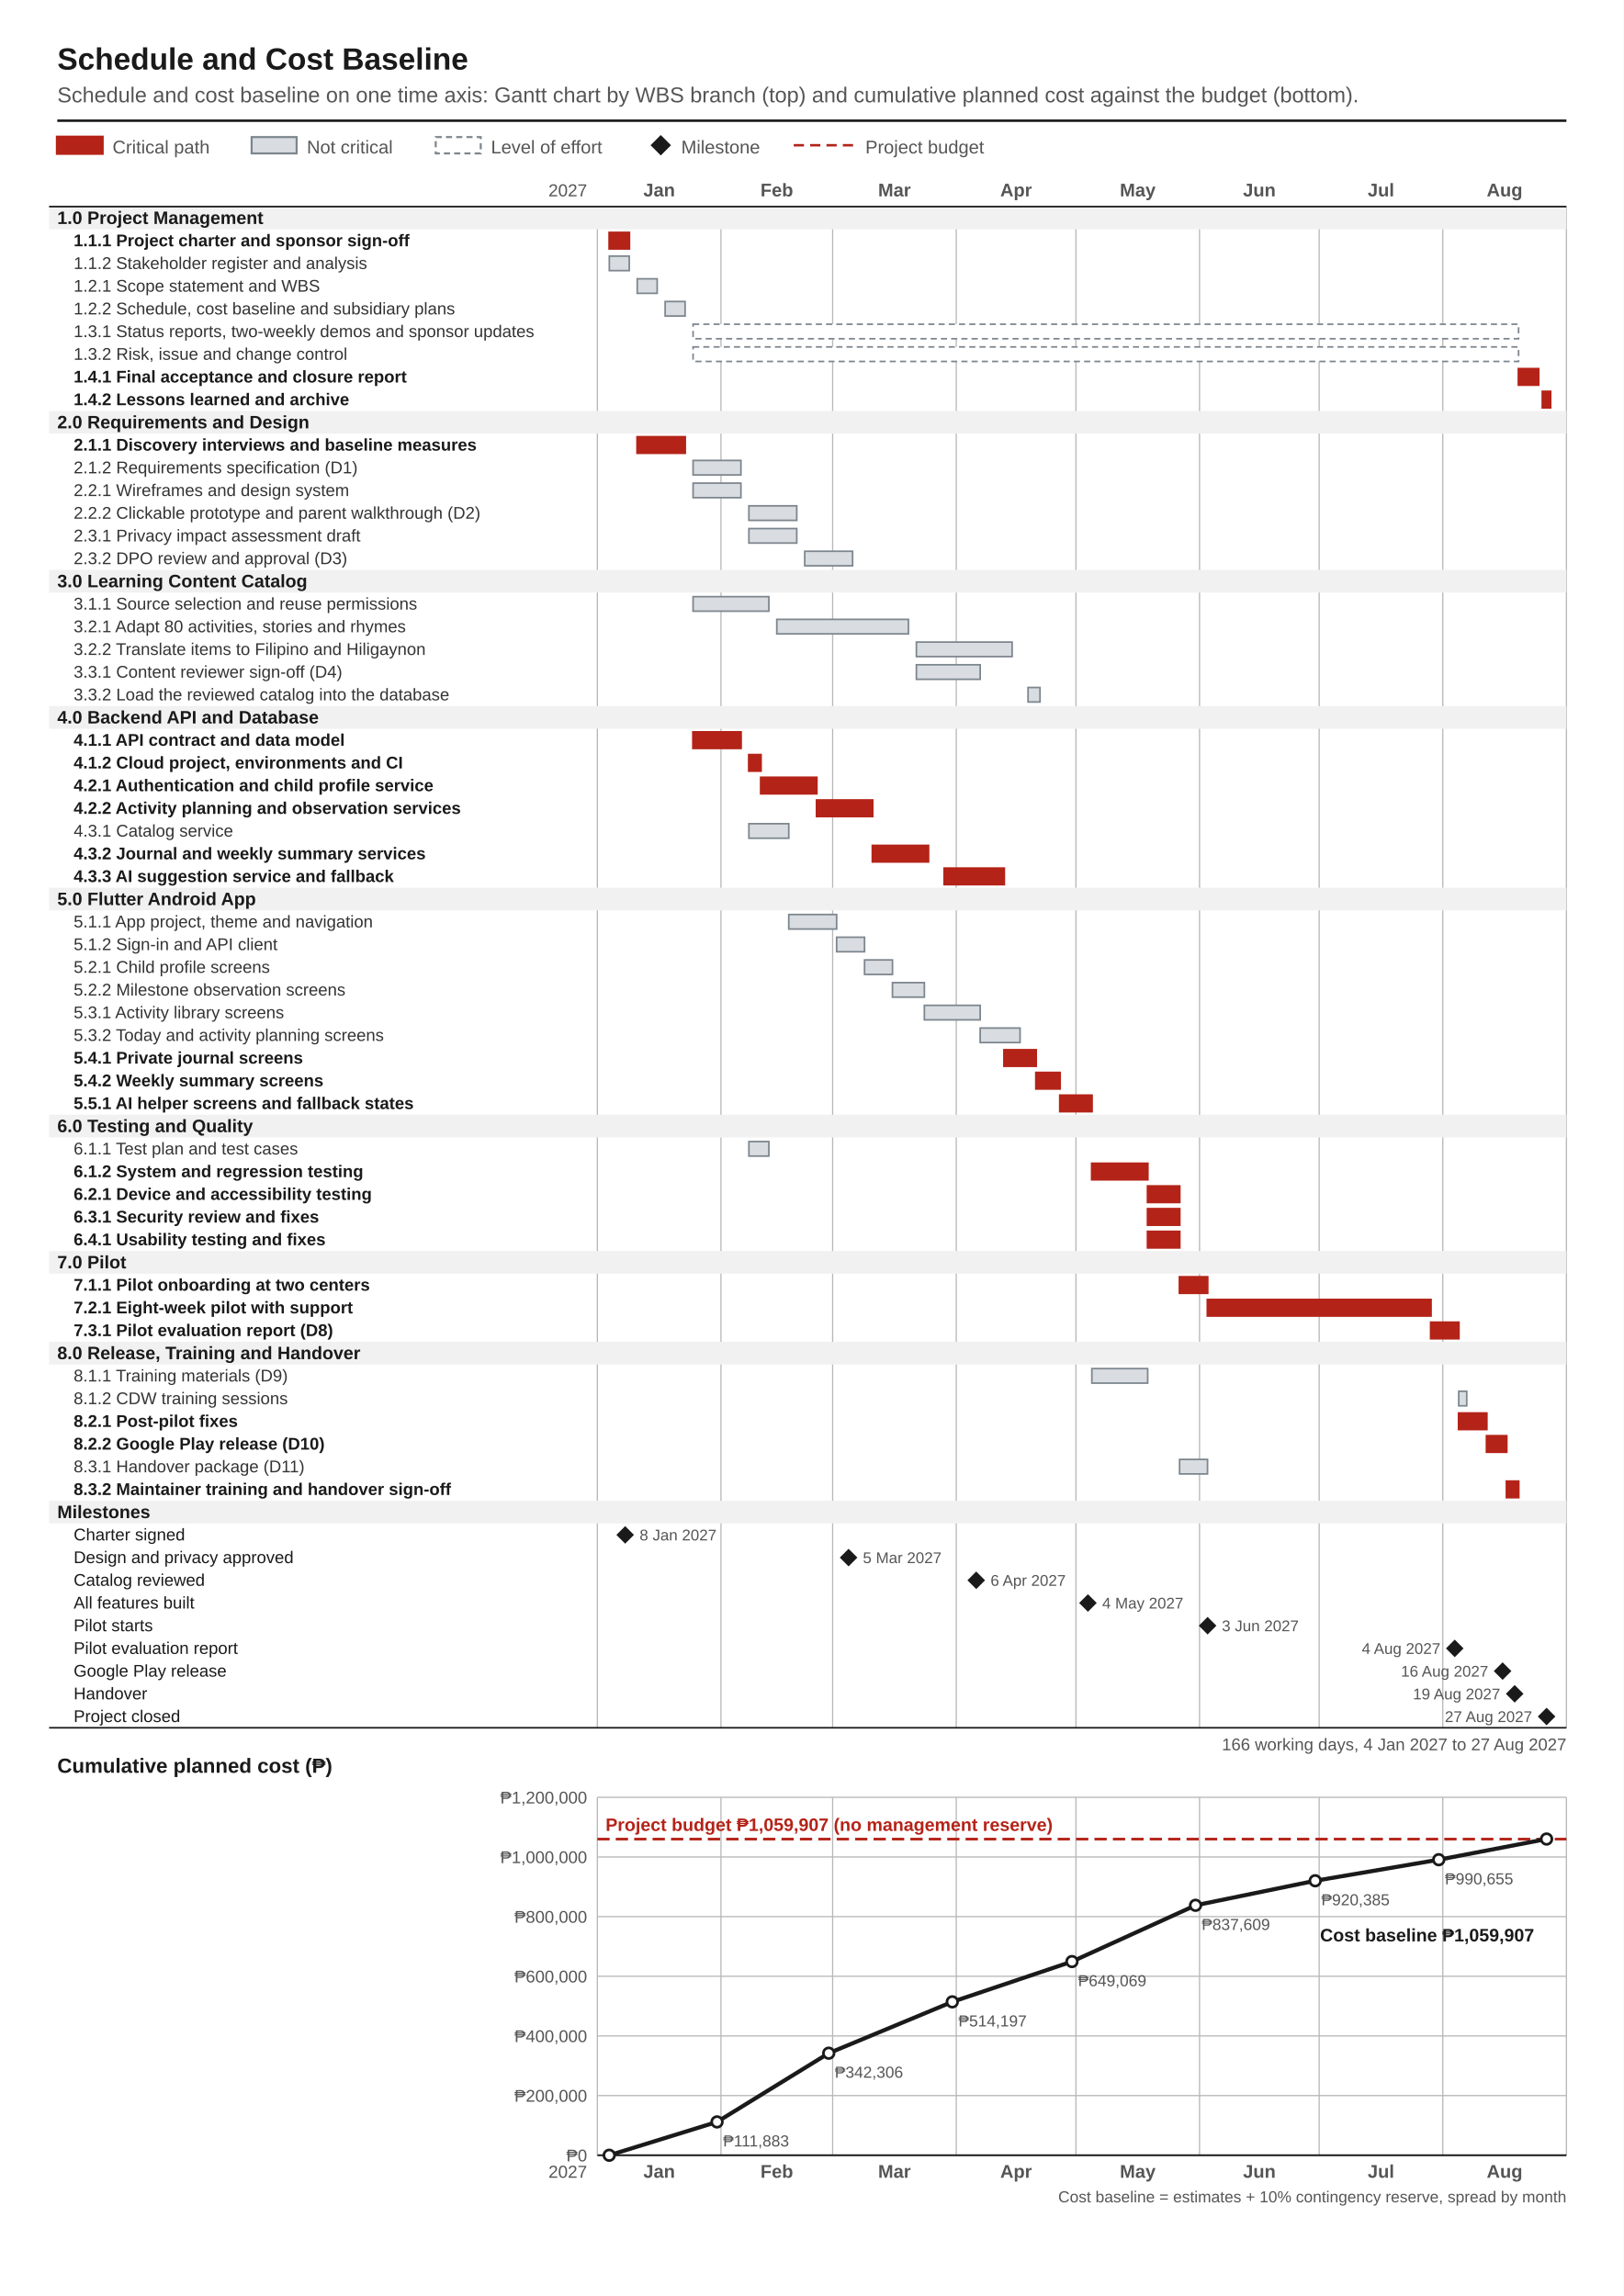
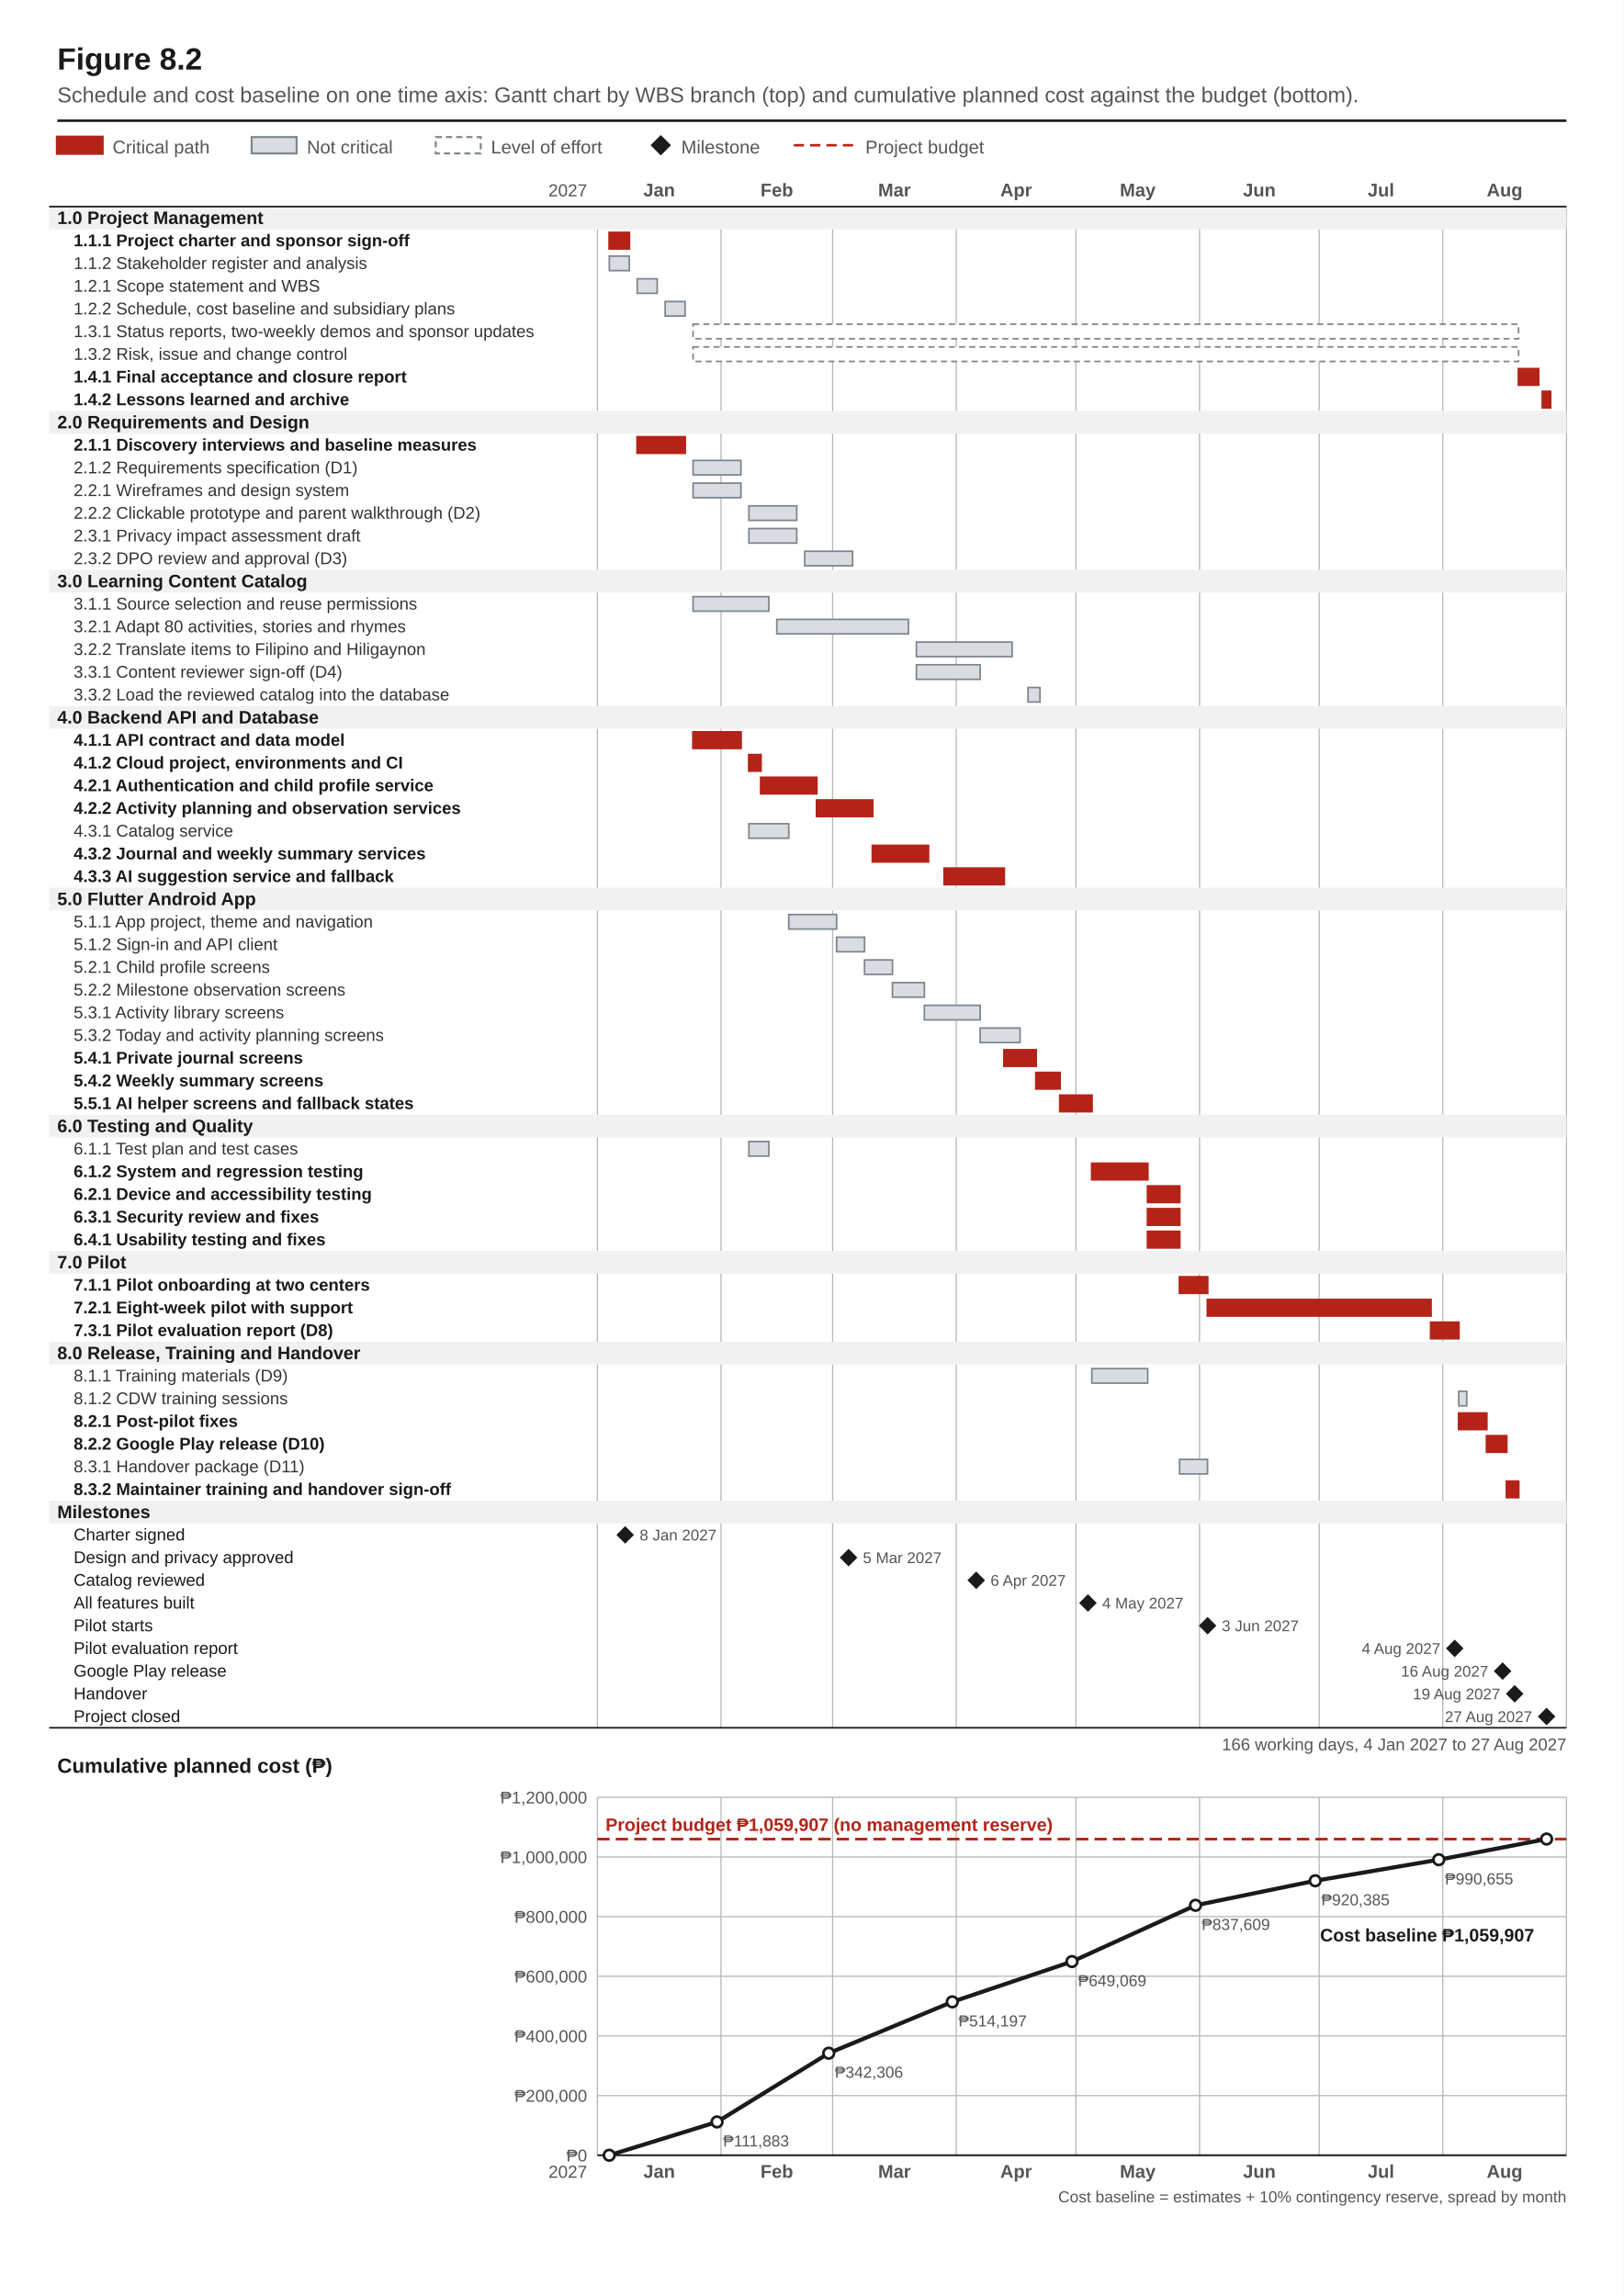
<svg xmlns="http://www.w3.org/2000/svg" width="210.0mm" height="297.0mm" viewBox="0 0 793.70 1122.50" font-family="Arial, &quot;Liberation Sans&quot;, &quot;Nimbus Sans&quot;, &quot;Helvetica Neue&quot;, Helvetica, &quot;DejaVu Sans&quot;, sans-serif">
  <rect width="793.70" height="1122.50" fill="#ffffff" />
-   <text x="28.00" y="34.00" font-size="15" fill="#1a1a1a" text-anchor="start" font-weight="700">Schedule and Cost Baseline</text>
+   <text x="28.00" y="34.00" font-size="15" fill="#1a1a1a" text-anchor="start" font-weight="700">Figure 8.2</text>
  <text x="28.00" y="50.00" font-size="10.5" fill="#555555" text-anchor="start">Schedule and cost baseline on one time axis: Gantt chart by WBS branch (top) and cumulative planned cost against the budget (bottom).</text>
  <line x1="28.00" y1="59.00" x2="765.70" y2="59.00" stroke="#1a1a1a" stroke-width="1.2" />
  <rect x="28.00" y="67.00" width="22.00" height="8.00" rx="0" fill="#b42318" stroke="#b42318" stroke-width="1.4" />
  <text x="55.00" y="75.00" font-size="9" fill="#555555" text-anchor="start">Critical path</text>
  <rect x="123.00" y="67.00" width="22.00" height="8.00" rx="0" fill="#d9dde1" stroke="#7d868e" stroke-width="1" />
  <text x="150.00" y="75.00" font-size="9" fill="#555555" text-anchor="start">Not critical</text>
  <rect x="213.00" y="67.00" width="22.00" height="8.00" rx="0" fill="#ffffff" stroke="#7d868e" stroke-width="1" stroke-dasharray="3 2" />
  <text x="240.00" y="75.00" font-size="9" fill="#555555" text-anchor="start">Level of effort</text>
  <path d="M323,66 l5,5 l-5,5 l-5,-5 Z" fill="#1a1a1a" />
  <text x="333.00" y="75.00" font-size="9" fill="#555555" text-anchor="start">Milestone</text>
  <line x1="388.00" y1="71.00" x2="418.00" y2="71.00" stroke="#b42318" stroke-width="1.2" stroke-dasharray="5 3" />
  <text x="423.00" y="75.00" font-size="9" fill="#555555" text-anchor="start">Project budget</text>
  <text x="322.22" y="96.00" font-size="9" fill="#555555" text-anchor="middle" font-weight="700">Jan</text>
  <text x="379.72" y="96.00" font-size="9" fill="#555555" text-anchor="middle" font-weight="700">Feb</text>
  <text x="437.23" y="96.00" font-size="9" fill="#555555" text-anchor="middle" font-weight="700">Mar</text>
  <text x="496.69" y="96.00" font-size="9" fill="#555555" text-anchor="middle" font-weight="700">Apr</text>
  <text x="556.14" y="96.00" font-size="9" fill="#555555" text-anchor="middle" font-weight="700">May</text>
  <text x="615.60" y="96.00" font-size="9" fill="#555555" text-anchor="middle" font-weight="700">Jun</text>
  <text x="675.05" y="96.00" font-size="9" fill="#555555" text-anchor="middle" font-weight="700">Jul</text>
  <text x="735.48" y="96.00" font-size="9" fill="#555555" text-anchor="middle" font-weight="700">Aug</text>
  <text x="287.00" y="96.00" font-size="8.5" fill="#555555" text-anchor="end">2027</text>
  <line x1="292.00" y1="101.00" x2="292.00" y2="844.70" stroke="#b8b8b8" stroke-width="0.6" />
  <line x1="352.43" y1="101.00" x2="352.43" y2="844.70" stroke="#b8b8b8" stroke-width="0.6" />
  <line x1="407.01" y1="101.00" x2="407.01" y2="844.70" stroke="#b8b8b8" stroke-width="0.6" />
  <line x1="467.44" y1="101.00" x2="467.44" y2="844.70" stroke="#b8b8b8" stroke-width="0.6" />
  <line x1="525.93" y1="101.00" x2="525.93" y2="844.70" stroke="#b8b8b8" stroke-width="0.6" />
  <line x1="586.36" y1="101.00" x2="586.36" y2="844.70" stroke="#b8b8b8" stroke-width="0.6" />
  <line x1="644.84" y1="101.00" x2="644.84" y2="844.70" stroke="#b8b8b8" stroke-width="0.6" />
  <line x1="705.27" y1="101.00" x2="705.27" y2="844.70" stroke="#b8b8b8" stroke-width="0.6" />
  <line x1="765.70" y1="101.00" x2="765.70" y2="844.70" stroke="#b8b8b8" stroke-width="0.6" />
  <rect x="24.00" y="101.00" width="741.70" height="11.10" rx="0" fill="#f1f1f1" stroke="none" stroke-width="1" />
  <text x="28.00" y="109.50" font-size="8.8" fill="#1a1a1a" text-anchor="start" font-weight="700">1.0 Project Management</text>
  <text x="36.00" y="120.40" font-size="8.3" fill="#1a1a1a" text-anchor="start" font-weight="700">1.1.1  Project charter and sponsor sign-off</text>
  <rect x="297.85" y="113.70" width="9.75" height="7.90" rx="0" fill="#b42318" stroke="#b42318" stroke-width="1" />
  <text x="36.00" y="131.50" font-size="8.3" fill="#333333" text-anchor="start">1.1.2  Stakeholder register and analysis</text>
  <rect x="297.85" y="125.20" width="9.75" height="7.10" rx="0" fill="#d9dde1" stroke="#7d868e" stroke-width="0.8" />
  <text x="36.00" y="142.60" font-size="8.3" fill="#333333" text-anchor="start">1.2.1  Scope statement and WBS</text>
  <rect x="311.49" y="136.30" width="9.75" height="7.10" rx="0" fill="#d9dde1" stroke="#7d868e" stroke-width="0.8" />
  <text x="36.00" y="153.70" font-size="8.3" fill="#333333" text-anchor="start">1.2.2  Schedule, cost baseline and subsidiary plans</text>
  <rect x="325.14" y="147.40" width="9.75" height="7.10" rx="0" fill="#d9dde1" stroke="#7d868e" stroke-width="0.8" />
  <text x="36.00" y="164.80" font-size="8.3" fill="#333333" text-anchor="start">1.3.1  Status reports, two-weekly demos and sponsor updates</text>
  <rect x="338.79" y="158.50" width="403.52" height="7.10" rx="0" fill="#ffffff" stroke="#7d868e" stroke-width="0.8" stroke-dasharray="3 2" />
  <text x="36.00" y="175.90" font-size="8.3" fill="#333333" text-anchor="start">1.3.2  Risk, issue and change control</text>
  <rect x="338.79" y="169.60" width="403.52" height="7.10" rx="0" fill="#ffffff" stroke="#7d868e" stroke-width="0.8" stroke-dasharray="3 2" />
  <text x="36.00" y="187.00" font-size="8.3" fill="#1a1a1a" text-anchor="start" font-weight="700">1.4.1  Final acceptance and closure report</text>
  <rect x="742.31" y="180.30" width="9.75" height="7.90" rx="0" fill="#b42318" stroke="#b42318" stroke-width="1" />
  <text x="36.00" y="198.10" font-size="8.3" fill="#1a1a1a" text-anchor="start" font-weight="700">1.4.2  Lessons learned and archive</text>
  <rect x="754.00" y="191.40" width="3.90" height="7.90" rx="0" fill="#b42318" stroke="#b42318" stroke-width="1" />
  <rect x="24.00" y="200.90" width="741.70" height="11.10" rx="0" fill="#f1f1f1" stroke="none" stroke-width="1" />
  <text x="28.00" y="209.40" font-size="8.8" fill="#1a1a1a" text-anchor="start" font-weight="700">2.0 Requirements and Design</text>
  <text x="36.00" y="220.30" font-size="8.3" fill="#1a1a1a" text-anchor="start" font-weight="700">2.1.1  Discovery interviews and baseline measures</text>
  <rect x="311.49" y="213.60" width="23.39" height="7.90" rx="0" fill="#b42318" stroke="#b42318" stroke-width="1" />
  <text x="36.00" y="231.40" font-size="8.3" fill="#333333" text-anchor="start">2.1.2  Requirements specification (D1)</text>
  <rect x="338.79" y="225.10" width="23.39" height="7.10" rx="0" fill="#d9dde1" stroke="#7d868e" stroke-width="0.8" />
  <text x="36.00" y="242.50" font-size="8.3" fill="#333333" text-anchor="start">2.2.1  Wireframes and design system</text>
  <rect x="338.79" y="236.20" width="23.39" height="7.10" rx="0" fill="#d9dde1" stroke="#7d868e" stroke-width="0.8" />
  <text x="36.00" y="253.60" font-size="8.3" fill="#333333" text-anchor="start">2.2.2  Clickable prototype and parent walkthrough (D2)</text>
  <rect x="366.08" y="247.30" width="23.39" height="7.10" rx="0" fill="#d9dde1" stroke="#7d868e" stroke-width="0.8" />
  <text x="36.00" y="264.70" font-size="8.3" fill="#333333" text-anchor="start">2.3.1  Privacy impact assessment draft</text>
  <rect x="366.08" y="258.40" width="23.39" height="7.10" rx="0" fill="#d9dde1" stroke="#7d868e" stroke-width="0.8" />
  <text x="36.00" y="275.80" font-size="8.3" fill="#333333" text-anchor="start">2.3.2  DPO review and approval (D3)</text>
  <rect x="393.37" y="269.50" width="23.39" height="7.10" rx="0" fill="#d9dde1" stroke="#7d868e" stroke-width="0.8" />
  <rect x="24.00" y="278.60" width="741.70" height="11.10" rx="0" fill="#f1f1f1" stroke="none" stroke-width="1" />
  <text x="28.00" y="287.10" font-size="8.8" fill="#1a1a1a" text-anchor="start" font-weight="700">3.0 Learning Content Catalog</text>
  <text x="36.00" y="298.00" font-size="8.3" fill="#333333" text-anchor="start">3.1.1  Source selection and reuse permissions</text>
  <rect x="338.79" y="291.70" width="37.04" height="7.10" rx="0" fill="#d9dde1" stroke="#7d868e" stroke-width="0.8" />
  <text x="36.00" y="309.10" font-size="8.3" fill="#333333" text-anchor="start">3.2.1  Adapt 80 activities, stories and rhymes</text>
  <rect x="379.72" y="302.80" width="64.33" height="7.10" rx="0" fill="#d9dde1" stroke="#7d868e" stroke-width="0.8" />
  <text x="36.00" y="320.20" font-size="8.3" fill="#333333" text-anchor="start">3.2.2  Translate items to Filipino and Hiligaynon</text>
  <rect x="447.95" y="313.90" width="46.79" height="7.10" rx="0" fill="#d9dde1" stroke="#7d868e" stroke-width="0.8" />
  <text x="36.00" y="331.30" font-size="8.3" fill="#333333" text-anchor="start">3.3.1  Content reviewer sign-off (D4)</text>
  <rect x="447.95" y="325.00" width="31.19" height="7.10" rx="0" fill="#d9dde1" stroke="#7d868e" stroke-width="0.8" />
  <text x="36.00" y="342.40" font-size="8.3" fill="#333333" text-anchor="start">3.3.2  Load the reviewed catalog into the database</text>
  <rect x="502.53" y="336.10" width="5.85" height="7.10" rx="0" fill="#d9dde1" stroke="#7d868e" stroke-width="0.8" />
  <rect x="24.00" y="345.20" width="741.70" height="11.10" rx="0" fill="#f1f1f1" stroke="none" stroke-width="1" />
  <text x="28.00" y="353.70" font-size="8.8" fill="#1a1a1a" text-anchor="start" font-weight="700">4.0 Backend API and Database</text>
  <text x="36.00" y="364.60" font-size="8.3" fill="#1a1a1a" text-anchor="start" font-weight="700">4.1.1  API contract and data model</text>
  <rect x="338.79" y="357.90" width="23.39" height="7.90" rx="0" fill="#b42318" stroke="#b42318" stroke-width="1" />
  <text x="36.00" y="375.70" font-size="8.3" fill="#1a1a1a" text-anchor="start" font-weight="700">4.1.2  Cloud project, environments and CI</text>
  <rect x="366.08" y="369.00" width="5.85" height="7.90" rx="0" fill="#b42318" stroke="#b42318" stroke-width="1" />
  <text x="36.00" y="386.80" font-size="8.3" fill="#1a1a1a" text-anchor="start" font-weight="700">4.2.1  Authentication and child profile service</text>
  <rect x="371.92" y="380.10" width="27.29" height="7.90" rx="0" fill="#b42318" stroke="#b42318" stroke-width="1" />
  <text x="36.00" y="397.90" font-size="8.3" fill="#1a1a1a" text-anchor="start" font-weight="700">4.2.2  Activity planning and observation services</text>
  <rect x="399.22" y="391.20" width="27.29" height="7.90" rx="0" fill="#b42318" stroke="#b42318" stroke-width="1" />
  <text x="36.00" y="409.00" font-size="8.3" fill="#333333" text-anchor="start">4.3.1  Catalog service</text>
  <rect x="366.08" y="402.70" width="19.49" height="7.10" rx="0" fill="#d9dde1" stroke="#7d868e" stroke-width="0.8" />
  <text x="36.00" y="420.10" font-size="8.3" fill="#1a1a1a" text-anchor="start" font-weight="700">4.3.2  Journal and weekly summary services</text>
  <rect x="426.51" y="413.40" width="27.29" height="7.90" rx="0" fill="#b42318" stroke="#b42318" stroke-width="1" />
  <text x="36.00" y="431.20" font-size="8.3" fill="#1a1a1a" text-anchor="start" font-weight="700">4.3.3  AI suggestion service and fallback</text>
  <rect x="461.60" y="424.50" width="29.24" height="7.90" rx="0" fill="#b42318" stroke="#b42318" stroke-width="1" />
  <rect x="24.00" y="434.00" width="741.70" height="11.10" rx="0" fill="#f1f1f1" stroke="none" stroke-width="1" />
  <text x="28.00" y="442.50" font-size="8.8" fill="#1a1a1a" text-anchor="start" font-weight="700">5.0 Flutter Android App</text>
  <text x="36.00" y="453.40" font-size="8.3" fill="#333333" text-anchor="start">5.1.1  App project, theme and navigation</text>
  <rect x="385.57" y="447.10" width="23.39" height="7.10" rx="0" fill="#d9dde1" stroke="#7d868e" stroke-width="0.8" />
  <text x="36.00" y="464.50" font-size="8.3" fill="#333333" text-anchor="start">5.1.2  Sign-in and API client</text>
  <rect x="408.96" y="458.20" width="13.65" height="7.10" rx="0" fill="#d9dde1" stroke="#7d868e" stroke-width="0.8" />
  <text x="36.00" y="475.60" font-size="8.3" fill="#333333" text-anchor="start">5.2.1  Child profile screens</text>
  <rect x="422.61" y="469.30" width="13.65" height="7.10" rx="0" fill="#d9dde1" stroke="#7d868e" stroke-width="0.8" />
  <text x="36.00" y="486.70" font-size="8.3" fill="#333333" text-anchor="start">5.2.2  Milestone observation screens</text>
  <rect x="436.25" y="480.40" width="15.60" height="7.10" rx="0" fill="#d9dde1" stroke="#7d868e" stroke-width="0.8" />
  <text x="36.00" y="497.80" font-size="8.3" fill="#333333" text-anchor="start">5.3.1  Activity library screens</text>
  <rect x="451.85" y="491.50" width="27.29" height="7.10" rx="0" fill="#d9dde1" stroke="#7d868e" stroke-width="0.8" />
  <text x="36.00" y="508.90" font-size="8.3" fill="#333333" text-anchor="start">5.3.2  Today and activity planning screens</text>
  <rect x="479.14" y="502.60" width="19.49" height="7.10" rx="0" fill="#d9dde1" stroke="#7d868e" stroke-width="0.8" />
  <text x="36.00" y="520.00" font-size="8.3" fill="#1a1a1a" text-anchor="start" font-weight="700">5.4.1  Private journal screens</text>
  <rect x="490.84" y="513.30" width="15.60" height="7.90" rx="0" fill="#b42318" stroke="#b42318" stroke-width="1" />
  <text x="36.00" y="531.10" font-size="8.3" fill="#1a1a1a" text-anchor="start" font-weight="700">5.4.2  Weekly summary screens</text>
  <rect x="506.43" y="524.40" width="11.70" height="7.90" rx="0" fill="#b42318" stroke="#b42318" stroke-width="1" />
  <text x="36.00" y="542.20" font-size="8.3" fill="#1a1a1a" text-anchor="start" font-weight="700">5.5.1  AI helper screens and fallback states</text>
  <rect x="518.13" y="535.50" width="15.60" height="7.90" rx="0" fill="#b42318" stroke="#b42318" stroke-width="1" />
  <rect x="24.00" y="545.00" width="741.70" height="11.10" rx="0" fill="#f1f1f1" stroke="none" stroke-width="1" />
  <text x="28.00" y="553.50" font-size="8.8" fill="#1a1a1a" text-anchor="start" font-weight="700">6.0 Testing and Quality</text>
  <text x="36.00" y="564.40" font-size="8.3" fill="#333333" text-anchor="start">6.1.1  Test plan and test cases</text>
  <rect x="366.08" y="558.10" width="9.75" height="7.10" rx="0" fill="#d9dde1" stroke="#7d868e" stroke-width="0.8" />
  <text x="36.00" y="575.50" font-size="8.3" fill="#1a1a1a" text-anchor="start" font-weight="700">6.1.2  System and regression testing</text>
  <rect x="533.72" y="568.80" width="27.29" height="7.90" rx="0" fill="#b42318" stroke="#b42318" stroke-width="1" />
  <text x="36.00" y="586.60" font-size="8.3" fill="#1a1a1a" text-anchor="start" font-weight="700">6.2.1  Device and accessibility testing</text>
  <rect x="561.01" y="579.90" width="15.60" height="7.90" rx="0" fill="#b42318" stroke="#b42318" stroke-width="1" />
  <text x="36.00" y="597.70" font-size="8.3" fill="#1a1a1a" text-anchor="start" font-weight="700">6.3.1  Security review and fixes</text>
  <rect x="561.01" y="591.00" width="15.60" height="7.90" rx="0" fill="#b42318" stroke="#b42318" stroke-width="1" />
  <text x="36.00" y="608.80" font-size="8.3" fill="#1a1a1a" text-anchor="start" font-weight="700">6.4.1  Usability testing and fixes</text>
  <rect x="561.01" y="602.10" width="15.60" height="7.90" rx="0" fill="#b42318" stroke="#b42318" stroke-width="1" />
  <rect x="24.00" y="611.60" width="741.70" height="11.10" rx="0" fill="#f1f1f1" stroke="none" stroke-width="1" />
  <text x="28.00" y="620.10" font-size="8.8" fill="#1a1a1a" text-anchor="start" font-weight="700">7.0 Pilot</text>
  <text x="36.00" y="631.00" font-size="8.3" fill="#1a1a1a" text-anchor="start" font-weight="700">7.1.1  Pilot onboarding at two centers</text>
  <rect x="576.61" y="624.30" width="13.65" height="7.90" rx="0" fill="#b42318" stroke="#b42318" stroke-width="1" />
  <text x="36.00" y="642.10" font-size="8.3" fill="#1a1a1a" text-anchor="start" font-weight="700">7.2.1  Eight-week pilot with support</text>
  <rect x="590.26" y="635.40" width="109.17" height="7.90" rx="0" fill="#b42318" stroke="#b42318" stroke-width="1" />
  <text x="36.00" y="653.20" font-size="8.3" fill="#1a1a1a" text-anchor="start" font-weight="700">7.3.1  Pilot evaluation report (D8)</text>
  <rect x="699.42" y="646.50" width="13.65" height="7.90" rx="0" fill="#b42318" stroke="#b42318" stroke-width="1" />
  <rect x="24.00" y="656.00" width="741.70" height="11.10" rx="0" fill="#f1f1f1" stroke="none" stroke-width="1" />
  <text x="28.00" y="664.50" font-size="8.8" fill="#1a1a1a" text-anchor="start" font-weight="700">8.0 Release, Training and Handover</text>
  <text x="36.00" y="675.40" font-size="8.3" fill="#333333" text-anchor="start">8.1.1  Training materials (D9)</text>
  <rect x="533.72" y="669.10" width="27.29" height="7.10" rx="0" fill="#d9dde1" stroke="#7d868e" stroke-width="0.8" />
  <text x="36.00" y="686.50" font-size="8.3" fill="#333333" text-anchor="start">8.1.2  CDW training sessions</text>
  <rect x="713.07" y="680.20" width="3.90" height="7.10" rx="0" fill="#d9dde1" stroke="#7d868e" stroke-width="0.8" />
  <text x="36.00" y="697.60" font-size="8.3" fill="#1a1a1a" text-anchor="start" font-weight="700">8.2.1  Post-pilot fixes</text>
  <rect x="713.07" y="690.90" width="13.65" height="7.90" rx="0" fill="#b42318" stroke="#b42318" stroke-width="1" />
  <text x="36.00" y="708.70" font-size="8.3" fill="#1a1a1a" text-anchor="start" font-weight="700">8.2.2  Google Play release (D10)</text>
  <rect x="726.71" y="702.00" width="9.75" height="7.90" rx="0" fill="#b42318" stroke="#b42318" stroke-width="1" />
  <text x="36.00" y="719.80" font-size="8.3" fill="#333333" text-anchor="start">8.3.1  Handover package (D11)</text>
  <rect x="576.61" y="713.50" width="13.65" height="7.10" rx="0" fill="#d9dde1" stroke="#7d868e" stroke-width="0.8" />
  <text x="36.00" y="730.90" font-size="8.3" fill="#1a1a1a" text-anchor="start" font-weight="700">8.3.2  Maintainer training and handover sign-off</text>
  <rect x="736.46" y="724.20" width="5.85" height="7.90" rx="0" fill="#b42318" stroke="#b42318" stroke-width="1" />
  <rect x="24.00" y="733.70" width="741.70" height="11.10" rx="0" fill="#f1f1f1" stroke="none" stroke-width="1" />
  <text x="28.00" y="742.20" font-size="8.8" fill="#1a1a1a" text-anchor="start" font-weight="700">Milestones</text>
  <text x="36.00" y="753.10" font-size="8.3" fill="#1a1a1a" text-anchor="start">Charter signed</text>
  <path d="M305.6,746.1 l4.3,4.3 l-4.3,4.3 l-4.3,-4.3 Z" fill="#1a1a1a" />
  <text x="312.65" y="753.10" font-size="7.6" fill="#555555" text-anchor="start">8 Jan 2027</text>
  <text x="36.00" y="764.20" font-size="8.3" fill="#1a1a1a" text-anchor="start">Design and privacy approved</text>
  <path d="M414.8,757.2 l4.3,4.3 l-4.3,4.3 l-4.3,-4.3 Z" fill="#1a1a1a" />
  <text x="421.81" y="764.20" font-size="7.6" fill="#555555" text-anchor="start">5 Mar 2027</text>
  <text x="36.00" y="775.30" font-size="8.3" fill="#1a1a1a" text-anchor="start">Catalog reviewed</text>
  <path d="M477.2,768.3 l4.3,4.3 l-4.3,4.3 l-4.3,-4.3 Z" fill="#1a1a1a" />
  <text x="484.19" y="775.30" font-size="7.6" fill="#555555" text-anchor="start">6 Apr 2027</text>
  <text x="36.00" y="786.40" font-size="8.3" fill="#1a1a1a" text-anchor="start">All features built</text>
  <path d="M531.8,779.4 l4.3,4.3 l-4.3,4.3 l-4.3,-4.3 Z" fill="#1a1a1a" />
  <text x="538.77" y="786.40" font-size="7.6" fill="#555555" text-anchor="start">4 May 2027</text>
  <text x="36.00" y="797.50" font-size="8.3" fill="#1a1a1a" text-anchor="start">Pilot starts</text>
  <path d="M590.3,790.5 l4.3,4.3 l-4.3,4.3 l-4.3,-4.3 Z" fill="#1a1a1a" />
  <text x="597.26" y="797.50" font-size="7.6" fill="#555555" text-anchor="start">3 Jun 2027</text>
  <text x="36.00" y="808.60" font-size="8.3" fill="#1a1a1a" text-anchor="start">Pilot evaluation report</text>
  <path d="M711.1,801.6 l4.3,4.3 l-4.3,4.3 l-4.3,-4.3 Z" fill="#1a1a1a" />
  <text x="704.12" y="808.60" font-size="7.6" fill="#555555" text-anchor="end">4 Aug 2027</text>
  <text x="36.00" y="819.70" font-size="8.3" fill="#1a1a1a" text-anchor="start">Google Play release</text>
  <path d="M734.5,812.7 l4.3,4.3 l-4.3,4.3 l-4.3,-4.3 Z" fill="#1a1a1a" />
  <text x="727.51" y="819.70" font-size="7.6" fill="#555555" text-anchor="end">16 Aug 2027</text>
  <text x="36.00" y="830.80" font-size="8.3" fill="#1a1a1a" text-anchor="start">Handover</text>
  <path d="M740.4,823.8 l4.3,4.3 l-4.3,4.3 l-4.3,-4.3 Z" fill="#1a1a1a" />
  <text x="733.36" y="830.80" font-size="7.6" fill="#555555" text-anchor="end">19 Aug 2027</text>
  <text x="36.00" y="841.90" font-size="8.3" fill="#1a1a1a" text-anchor="start">Project closed</text>
  <path d="M756.0,834.9 l4.3,4.3 l-4.3,4.3 l-4.3,-4.3 Z" fill="#1a1a1a" />
  <text x="748.95" y="841.90" font-size="7.6" fill="#555555" text-anchor="end">27 Aug 2027</text>
  <line x1="24.00" y1="844.70" x2="765.70" y2="844.70" stroke="#1a1a1a" stroke-width="0.8" />
  <line x1="24.00" y1="101.00" x2="765.70" y2="101.00" stroke="#1a1a1a" stroke-width="0.8" />
  <text x="765.70" y="855.70" font-size="8.3" fill="#555555" text-anchor="end">166 working days, 4 Jan 2027 to 27 Aug 2027</text>
  <text x="28.00" y="866.70" font-size="10" fill="#1a1a1a" text-anchor="start" font-weight="700">Cumulative planned cost (₱)</text>
  <line x1="292.00" y1="878.70" x2="292.00" y2="1053.70" stroke="#b8b8b8" stroke-width="0.6" />
  <line x1="352.43" y1="878.70" x2="352.43" y2="1053.70" stroke="#b8b8b8" stroke-width="0.6" />
  <line x1="407.01" y1="878.70" x2="407.01" y2="1053.70" stroke="#b8b8b8" stroke-width="0.6" />
  <line x1="467.44" y1="878.70" x2="467.44" y2="1053.70" stroke="#b8b8b8" stroke-width="0.6" />
  <line x1="525.93" y1="878.70" x2="525.93" y2="1053.70" stroke="#b8b8b8" stroke-width="0.6" />
  <line x1="586.36" y1="878.70" x2="586.36" y2="1053.70" stroke="#b8b8b8" stroke-width="0.6" />
  <line x1="644.84" y1="878.70" x2="644.84" y2="1053.70" stroke="#b8b8b8" stroke-width="0.6" />
  <line x1="705.27" y1="878.70" x2="705.27" y2="1053.70" stroke="#b8b8b8" stroke-width="0.6" />
  <line x1="765.70" y1="878.70" x2="765.70" y2="1053.70" stroke="#b8b8b8" stroke-width="0.6" />
  <line x1="292.00" y1="1053.70" x2="765.70" y2="1053.70" stroke="#1a1a1a" stroke-width="0.9" />
  <text x="287.00" y="1056.70" font-size="8.3" fill="#555555" text-anchor="end">₱0</text>
  <line x1="292.00" y1="1024.53" x2="765.70" y2="1024.53" stroke="#b8b8b8" stroke-width="0.6" />
  <text x="287.00" y="1027.53" font-size="8.3" fill="#555555" text-anchor="end">₱200,000</text>
  <line x1="292.00" y1="995.37" x2="765.70" y2="995.37" stroke="#b8b8b8" stroke-width="0.6" />
  <text x="287.00" y="998.37" font-size="8.3" fill="#555555" text-anchor="end">₱400,000</text>
  <line x1="292.00" y1="966.20" x2="765.70" y2="966.20" stroke="#b8b8b8" stroke-width="0.6" />
  <text x="287.00" y="969.20" font-size="8.3" fill="#555555" text-anchor="end">₱600,000</text>
  <line x1="292.00" y1="937.03" x2="765.70" y2="937.03" stroke="#b8b8b8" stroke-width="0.6" />
  <text x="287.00" y="940.03" font-size="8.3" fill="#555555" text-anchor="end">₱800,000</text>
  <line x1="292.00" y1="907.87" x2="765.70" y2="907.87" stroke="#b8b8b8" stroke-width="0.6" />
  <text x="287.00" y="910.87" font-size="8.3" fill="#555555" text-anchor="end">₱1,000,000</text>
  <line x1="292.00" y1="878.70" x2="765.70" y2="878.70" stroke="#b8b8b8" stroke-width="0.6" />
  <text x="287.00" y="881.70" font-size="8.3" fill="#555555" text-anchor="end">₱1,200,000</text>
  <text x="322.22" y="1064.70" font-size="9" fill="#555555" text-anchor="middle" font-weight="700">Jan</text>
  <text x="379.72" y="1064.70" font-size="9" fill="#555555" text-anchor="middle" font-weight="700">Feb</text>
  <text x="437.23" y="1064.70" font-size="9" fill="#555555" text-anchor="middle" font-weight="700">Mar</text>
  <text x="496.69" y="1064.70" font-size="9" fill="#555555" text-anchor="middle" font-weight="700">Apr</text>
  <text x="556.14" y="1064.70" font-size="9" fill="#555555" text-anchor="middle" font-weight="700">May</text>
  <text x="615.60" y="1064.70" font-size="9" fill="#555555" text-anchor="middle" font-weight="700">Jun</text>
  <text x="675.05" y="1064.70" font-size="9" fill="#555555" text-anchor="middle" font-weight="700">Jul</text>
  <text x="735.48" y="1064.70" font-size="9" fill="#555555" text-anchor="middle" font-weight="700">Aug</text>
  <text x="287.00" y="1064.70" font-size="8.5" fill="#555555" text-anchor="end">2027</text>
  <line x1="292.00" y1="899.13" x2="765.70" y2="899.13" stroke="#b42318" stroke-width="1.3" stroke-dasharray="6 3" />
  <text x="296.00" y="895.13" font-size="8.8" fill="#b42318" text-anchor="start" font-weight="700">Project budget ₱1,059,907 (no management reserve)</text>
  <path d="M297.8,1053.7 L350.5,1037.4 L405.1,1003.8 L465.5,978.7 L524.0,959.0 L584.4,931.5 L642.9,919.5 L703.3,909.2 L756.0,899.1" fill="none" stroke="#1a1a1a" stroke-width="2" />
  <circle cx="297.8" cy="1053.7" r="2.6" fill="#fff" stroke="#1a1a1a" stroke-width="1.3" />
  <circle cx="350.5" cy="1037.4" r="2.6" fill="#fff" stroke="#1a1a1a" stroke-width="1.3" />
  <text x="353.48" y="1049.38" font-size="7.8" fill="#555555" text-anchor="start">₱111,883</text>
  <circle cx="405.1" cy="1003.8" r="2.6" fill="#fff" stroke="#1a1a1a" stroke-width="1.3" />
  <text x="408.06" y="1015.78" font-size="7.8" fill="#555555" text-anchor="start">₱342,306</text>
  <circle cx="465.5" cy="978.7" r="2.6" fill="#fff" stroke="#1a1a1a" stroke-width="1.3" />
  <text x="468.50" y="990.71" font-size="7.8" fill="#555555" text-anchor="start">₱514,197</text>
  <circle cx="524.0" cy="959.0" r="2.6" fill="#fff" stroke="#1a1a1a" stroke-width="1.3" />
  <text x="526.98" y="971.04" font-size="7.8" fill="#555555" text-anchor="start">₱649,069</text>
  <circle cx="584.4" cy="931.5" r="2.6" fill="#fff" stroke="#1a1a1a" stroke-width="1.3" />
  <text x="587.41" y="943.55" font-size="7.8" fill="#555555" text-anchor="start">₱837,609</text>
  <circle cx="642.9" cy="919.5" r="2.6" fill="#fff" stroke="#1a1a1a" stroke-width="1.3" />
  <text x="645.89" y="931.48" font-size="7.8" fill="#555555" text-anchor="start">₱920,385</text>
  <circle cx="703.3" cy="909.2" r="2.6" fill="#fff" stroke="#1a1a1a" stroke-width="1.3" />
  <text x="706.32" y="921.23" font-size="7.8" fill="#555555" text-anchor="start">₱990,655</text>
  <circle cx="756.0" cy="899.1" r="2.6" fill="#fff" stroke="#1a1a1a" stroke-width="1.3" />
  <text x="749.95" y="949.13" font-size="8.8" fill="#1a1a1a" text-anchor="end" font-weight="700">Cost baseline ₱1,059,907</text>
  <text x="765.70" y="1076.70" font-size="7.8" fill="#555555" text-anchor="end">Cost baseline = estimates + 10% contingency reserve, spread by month</text>
</svg>
